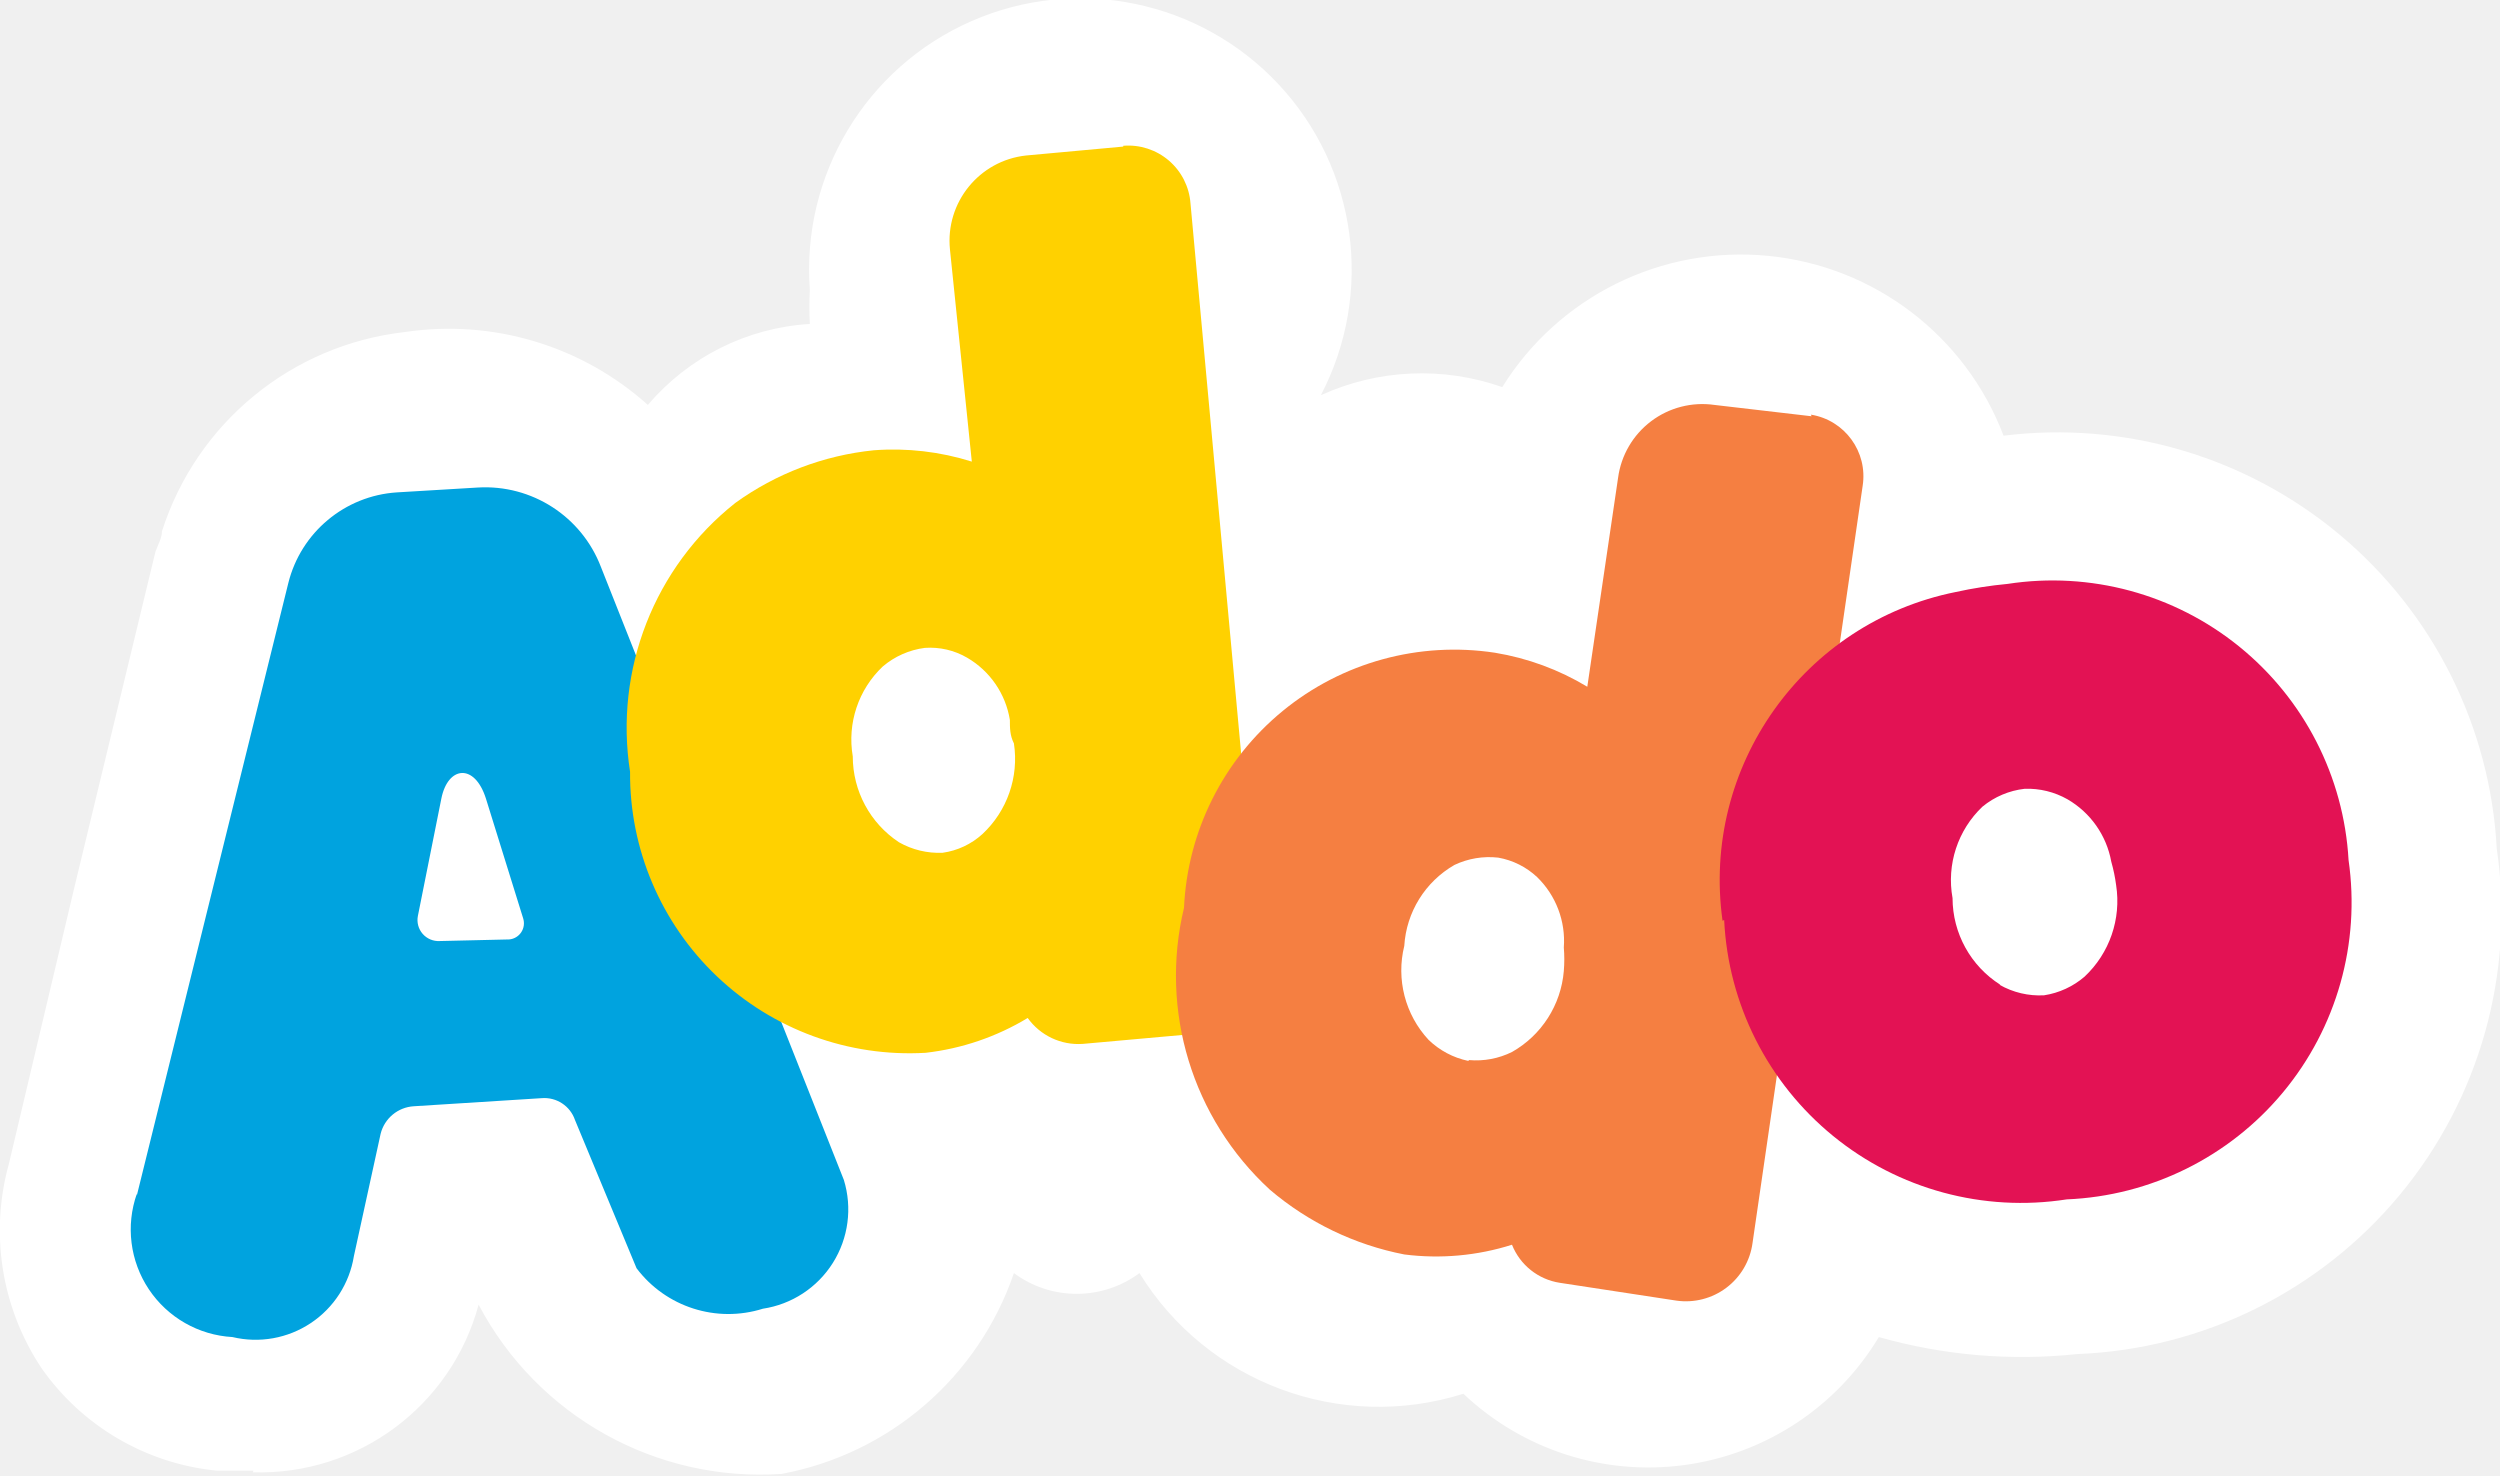
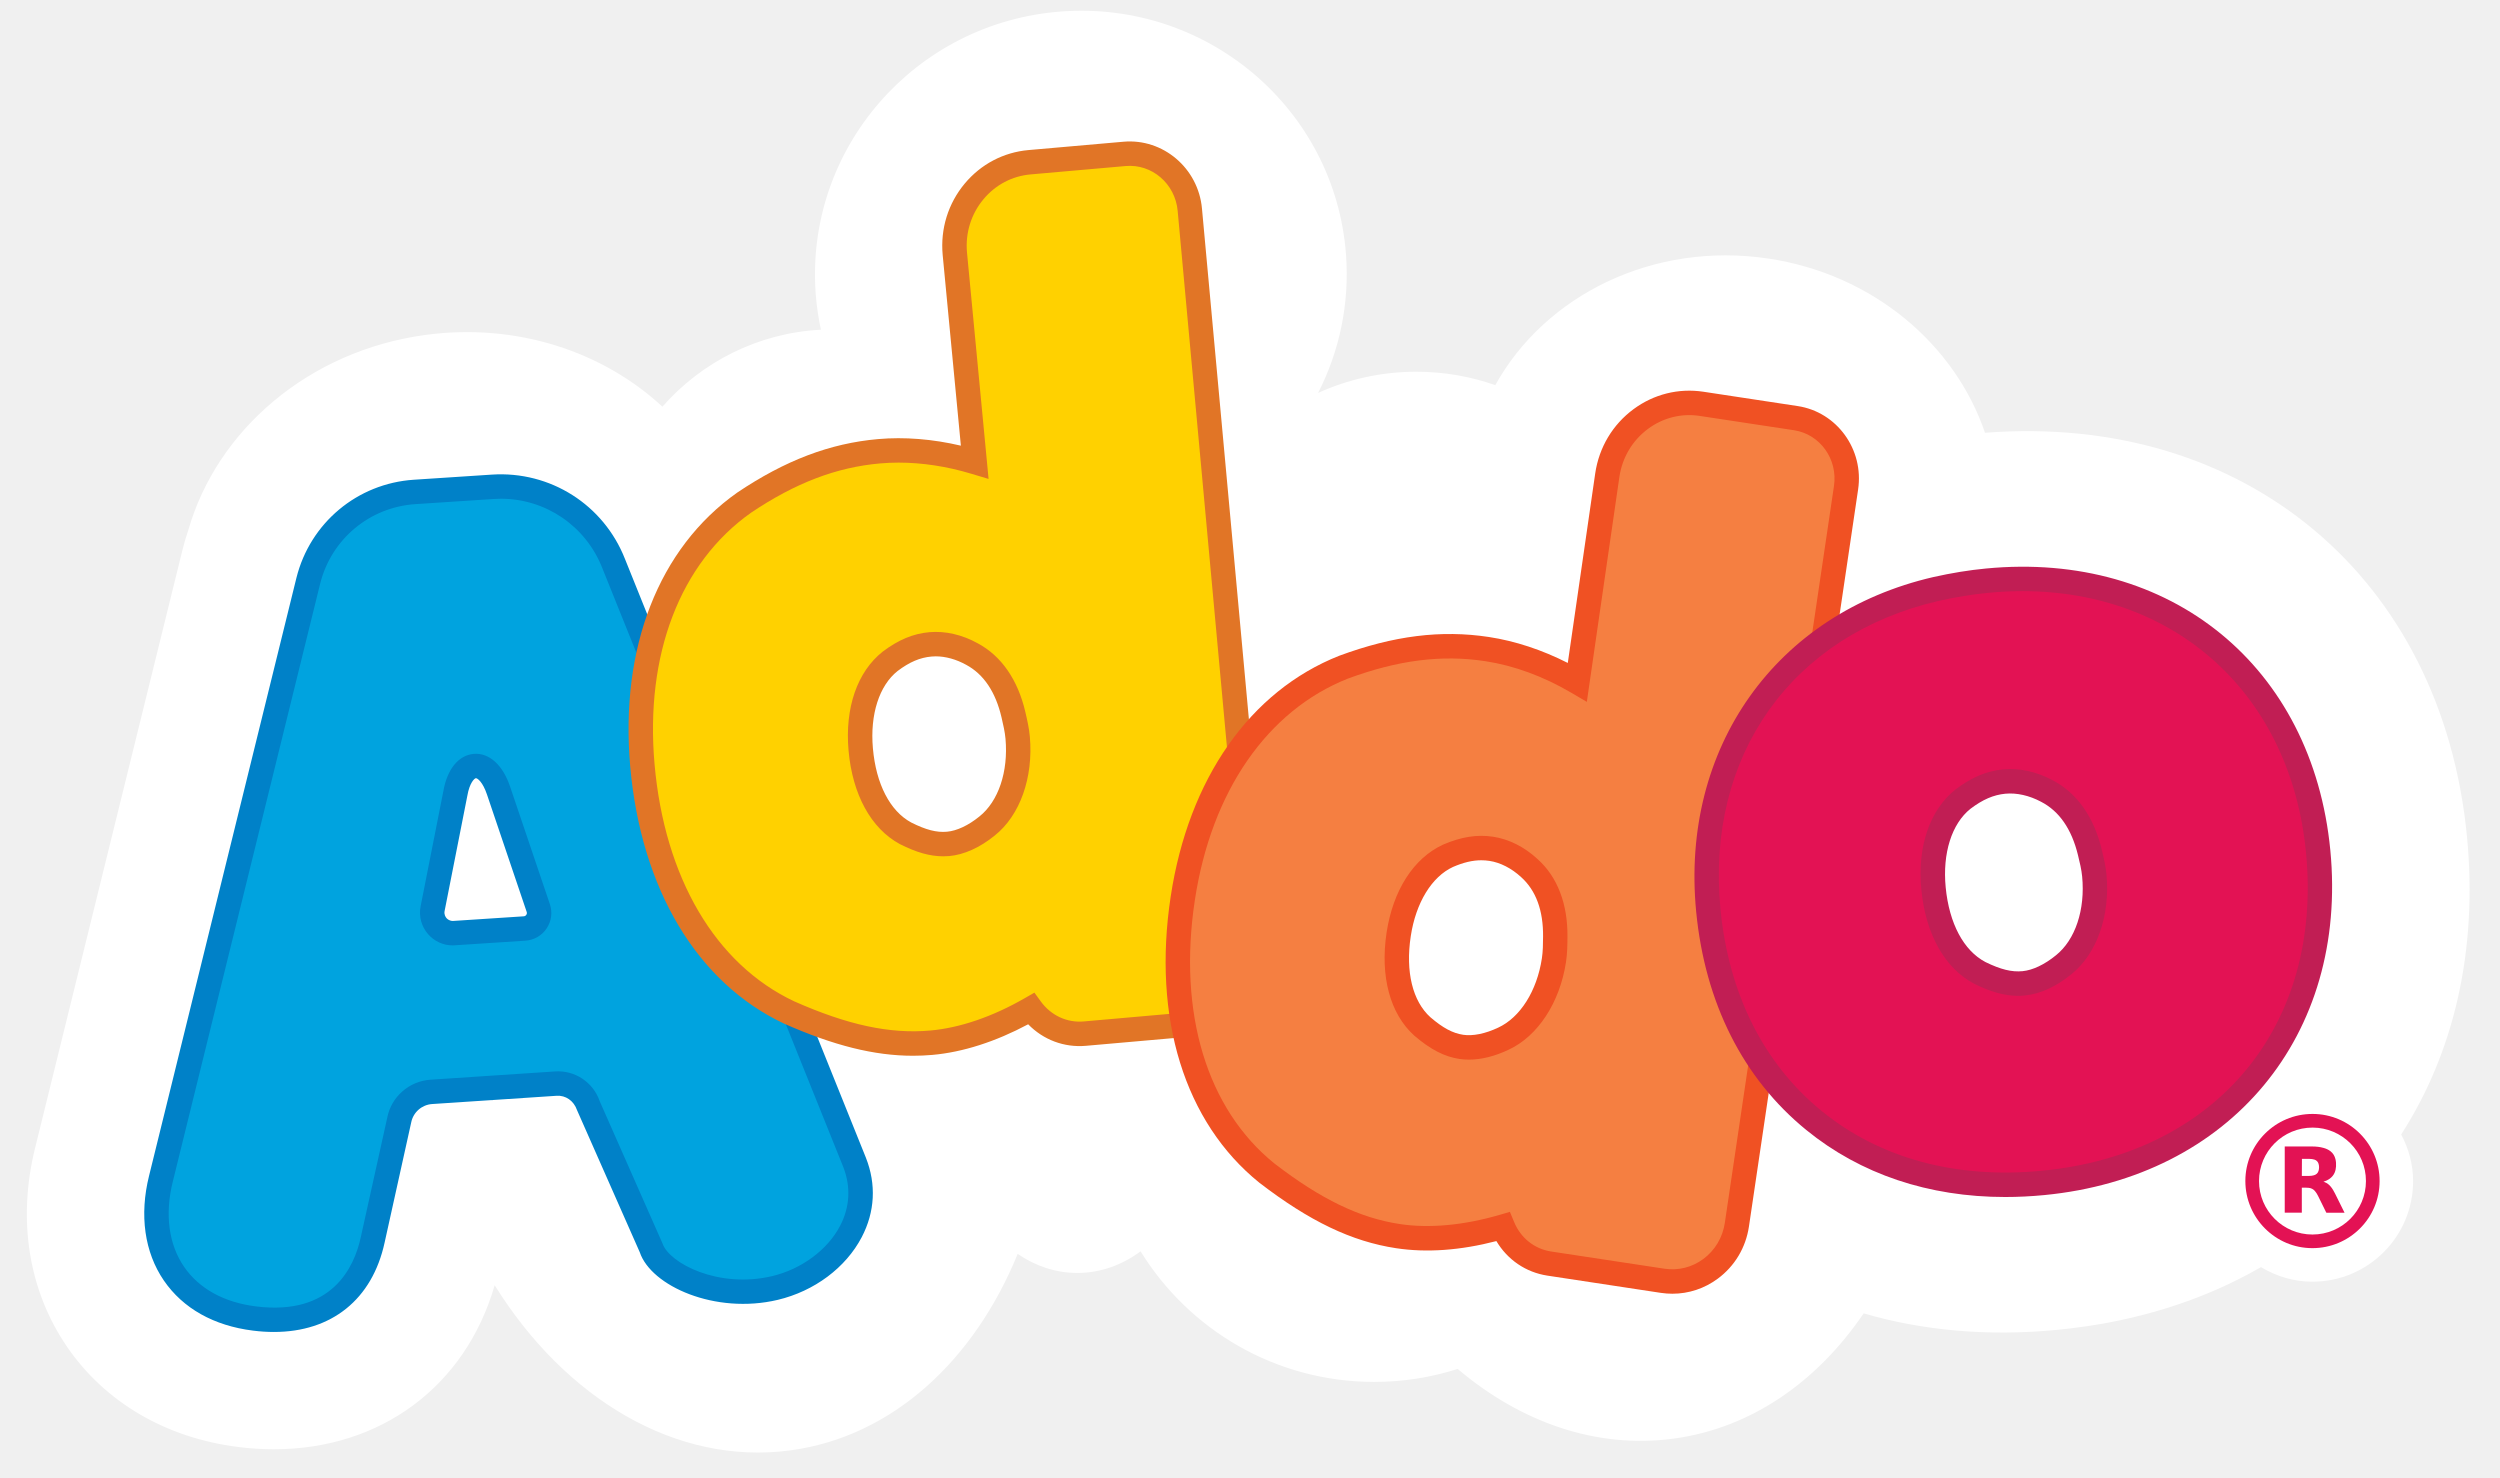
- <svg xmlns="http://www.w3.org/2000/svg" viewBox="0 0 30.87 18.22">
-   <g id="Layer_2" data-name="Layer 2">
-     <g id="Menu_4" data-name="Menu 4">
-       <path d="M3.12,18.18a2.8,2.8,0,0,0,2.79-2.07A3.93,3.93,0,0,0,9.65,18.2a3.76,3.76,0,0,0,2.87-2.48,1.3,1.3,0,0,0,1.55,0,3.47,3.47,0,0,0,4,1.49,3.32,3.32,0,0,0,5.13-.7,6.47,6.47,0,0,0,2.45.21,5.45,5.45,0,0,0,5.18-6.24,5.43,5.43,0,0,0-6.09-5.1,3.47,3.47,0,0,0-6.19-.6,3,3,0,0,0-2.24.1A3.35,3.35,0,1,0,10,3.58,3.79,3.79,0,0,0,10,4,2.85,2.85,0,0,0,8,5,3.68,3.68,0,0,0,5,4.1,3.57,3.57,0,0,0,2,6.56c0,.08-.05.17-.08.25l-1,4.14L.11,14.37a3.07,3.07,0,0,0,.4,2.52,3,3,0,0,0,2.17,1.27l.45,0" style="fill:#fff" />
-       <path d="M6.29,11.6a.2.2,0,0,0,.17-.26L6,9.86c-.14-.44-.47-.4-.55,0l-.29,1.45a.26.26,0,0,0,.27.31Zm-4.6,3.16L3.56,7.2A1.48,1.48,0,0,1,4.9,6.08l1-.06A1.53,1.53,0,0,1,7.42,7l3,7.57a1.24,1.24,0,0,1-1,1.59,1.42,1.42,0,0,1-1.56-.5L7.1,13.83a.4.4,0,0,0-.41-.27l-1.58.1A.45.45,0,0,0,4.7,14l-.33,1.51a1.23,1.23,0,0,1-1.5,1,1.33,1.33,0,0,1-1.18-1.77" style="fill:#00a3df" />
-       <path d="M11.64,10.53a1,1,0,0,1-.54-.13,1.27,1.27,0,0,1-.57-1.06,1.24,1.24,0,0,1,.37-1.11A1,1,0,0,1,11.42,8a.91.91,0,0,1,.52.12,1.09,1.09,0,0,1,.53.77c0,.1,0,.19.05.29a1.27,1.27,0,0,1-.39,1.12.92.92,0,0,1-.49.23m2.23-8.72-1.2.11a1.06,1.06,0,0,0-.94,1.16L12,5.7a3.22,3.22,0,0,0-1.21-.14,3.53,3.53,0,0,0-1.71.65A3.54,3.54,0,0,0,7.78,9.53,3.45,3.45,0,0,0,11.43,13a3.12,3.12,0,0,0,1.26-.43.77.77,0,0,0,.68.32l1.45-.13a.83.83,0,0,0,.74-.91L14.7,2.51a.77.77,0,0,0-.83-.71" style="fill:#ffd100" />
-       <path d="M18.13,13.1a1,1,0,0,1-.49-.26,1.26,1.26,0,0,1-.3-1.16,1.24,1.24,0,0,1,.62-1,1,1,0,0,1,.54-.09.94.94,0,0,1,.48.24,1.1,1.1,0,0,1,.33.87,1.75,1.75,0,0,1,0,.29,1.27,1.27,0,0,1-.64,1,1,1,0,0,1-.53.1m4.23-7.95L21.17,5a1.05,1.05,0,0,0-1.19.9L19.6,8.48a3.22,3.22,0,0,0-1.14-.42,3.34,3.34,0,0,0-3.84,3.15,3.59,3.59,0,0,0,1.06,3.48,3.63,3.63,0,0,0,1.66.8,3.1,3.1,0,0,0,1.33-.12.76.76,0,0,0,.59.47l1.44.22a.83.83,0,0,0,.94-.71L23,6a.77.77,0,0,0-.64-.88" style="fill:#f57f41" />
-       <path d="M24.69,12.16a1,1,0,0,0,.55.13,1,1,0,0,0,.5-.23,1.28,1.28,0,0,0,.39-1.13,2,2,0,0,0-.06-.29,1.12,1.12,0,0,0-.54-.77A1,1,0,0,0,25,9.74a1,1,0,0,0-.52.22,1.25,1.25,0,0,0-.37,1.13,1.27,1.27,0,0,0,.59,1.07m-3.43-.79a3.63,3.63,0,0,1,2.88-4.06,5.31,5.31,0,0,1,.64-.1A3.66,3.66,0,0,1,29,10.62a3.67,3.67,0,0,1-3.48,4.19,3.67,3.67,0,0,1-4.23-3.45" style="fill:#e31254" />
-     </g>
-   </g>
+ <svg xmlns="http://www.w3.org/2000/svg" version="1.1" x="0px" y="0px" width="132px" height="78px" viewBox="-1.418 -0.567 132 78" overflow="visible" enable-background="new -1.418 -0.567 132 78" xml:space="preserve">
+   <defs>
+ </defs>
+   <path fill="#FFFFFF" d="M128.838,43.598c-1.319-13.653-11.715-22.378-25.448-21.314c-1.584-4.665-5.912-8.373-11.444-9.2  c-6.077-0.908-11.78,1.935-14.413,6.685c-1.304-0.458-2.705-0.709-4.167-0.709c-1.85,0-3.606,0.402-5.188,1.119  c1.117-2.185,1.668-4.689,1.473-7.309C69.08,5.207,62.348-0.537,54.616,0.04c-7.731,0.575-13.535,7.254-12.964,14.917  c0.048,0.642,0.143,1.271,0.274,1.884c-3.333,0.175-6.304,1.714-8.369,4.065c-3.129-2.904-7.691-4.441-12.508-3.789  c-6.19,0.837-11.011,5.048-12.519,10.288c-0.117,0.346-0.222,0.697-0.312,1.058L3.961,45.738l-3.52,14.284  c-0.951,3.818-0.352,7.556,1.685,10.526c2.012,2.934,5.226,4.812,9.051,5.288c0.634,0.08,1.257,0.118,1.866,0.118  c5.628,0,10.109-3.308,11.658-8.66c3.715,5.976,9.577,9.536,15.627,8.717c5.377-0.727,9.694-4.749,11.988-10.373  c0.927,0.637,2,1.007,3.149,1.007c1.228,0,2.37-0.423,3.339-1.142c2.551,4.137,7.121,6.895,12.34,6.895  c1.536,0,3.016-0.242,4.404-0.685c3.31,2.805,7.31,4.232,11.399,3.68c4.104-0.555,7.59-3.011,10.036-6.614  c3.105,0.906,6.546,1.227,10.231,0.869c4.063-0.392,7.682-1.542,10.748-3.311c0.795,0.477,1.714,0.769,2.707,0.77  c2.942,0.002,5.324-2.373,5.325-5.311c0.001-0.895-0.24-1.725-0.63-2.464C128.136,55.031,129.422,49.641,128.838,43.598" />
+   <path fill="#00A3DF" d="M26.28,48.458c0.538-0.036,0.896-0.571,0.723-1.08l-2.097-6.196c-0.609-1.829-1.964-1.69-2.282,0.149  l-1.2,6.078c-0.139,0.699,0.424,1.34,1.136,1.293L26.28,48.458z M7.079,61.668l7.779-31.569c0.654-2.618,2.925-4.516,5.617-4.692  l4.125-0.271c2.781-0.183,5.361,1.454,6.38,4.049l12.724,31.623c1.205,3.064-1.21,5.92-4.208,6.633  c-2.999,0.712-6.033-0.638-6.522-2.09l-3.335-7.559c-0.244-0.725-0.946-1.195-1.709-1.144l-6.572,0.436  c-0.84,0.056-1.537,0.668-1.698,1.494l-1.399,6.318c-0.515,2.374-2.295,4.646-6.238,4.154C8.079,68.559,6.128,65.48,7.079,61.668" />
+   <path fill="#0081C8" d="M13.043,69.761c-0.355,0-0.722-0.023-1.1-0.071c-2.071-0.258-3.699-1.173-4.709-2.645  c-1.022-1.491-1.299-3.455-0.781-5.532l7.78-31.568c0.724-2.904,3.215-4.985,6.2-5.182l4.125-0.271  c3.08-0.199,5.896,1.589,7.023,4.455l12.722,31.617c0.553,1.408,0.476,2.855-0.221,4.19c-0.844,1.614-2.502,2.852-4.436,3.312  c-3.3,0.782-6.684-0.732-7.283-2.512l-3.313-7.503c-0.172-0.502-0.607-0.793-1.076-0.761l-6.573,0.436  c-0.548,0.036-1.003,0.437-1.108,0.975l-1.402,6.333C18.237,68.049,16.085,69.761,13.043,69.761 M25.027,25.766  c-0.128,0-0.256,0.004-0.384,0.014l-4.125,0.271c-2.423,0.159-4.446,1.849-5.033,4.205l-7.78,31.569  c-0.428,1.715-0.217,3.309,0.593,4.49c0.795,1.16,2.111,1.885,3.805,2.097c4.01,0.5,5.186-2.074,5.528-3.653l1.399-6.32  c0.214-1.096,1.155-1.924,2.286-1.998l6.572-0.436c1.055-0.074,2.025,0.581,2.363,1.582l3.313,7.503  c0.354,1.042,2.953,2.394,5.784,1.723c1.552-0.368,2.928-1.386,3.59-2.654c0.52-0.993,0.577-2.07,0.166-3.115L30.382,29.424  C29.507,27.197,27.386,25.766,25.027,25.766 M22.486,49.35c-0.498,0-0.966-0.211-1.297-0.589c-0.358-0.407-0.503-0.946-0.398-1.477  l1.2-6.078c0.202-1.166,0.808-1.908,1.619-1.969c0.805-0.061,1.525,0.589,1.908,1.739l2.096,6.194  c0.147,0.434,0.085,0.902-0.169,1.283c-0.255,0.381-0.664,0.617-1.122,0.647l-3.72,0.244C22.564,49.349,22.525,49.35,22.486,49.35   M23.711,40.522h-0.004c-0.075,0.007-0.331,0.243-0.448,0.919l-1.202,6.093c-0.037,0.185,0.048,0.314,0.101,0.376  c0.054,0.061,0.174,0.159,0.36,0.148l3.72-0.244c0.075-0.005,0.116-0.051,0.134-0.077c0.022-0.033,0.043-0.085,0.02-0.152  l-2.096-6.197C24.073,40.721,23.794,40.522,23.711,40.522" />
+   <path fill="#FFD100" d="M48.639,43.989c-0.747,0.066-1.462-0.164-2.251-0.563c-1.216-0.654-2.16-2.155-2.36-4.426  c-0.19-2.153,0.477-3.797,1.56-4.654c0.706-0.531,1.375-0.825,2.122-0.892c0.69-0.061,1.458,0.107,2.189,0.512  c1.034,0.554,1.821,1.6,2.194,3.209c0.094,0.401,0.187,0.805,0.223,1.212c0.185,2.095-0.534,3.802-1.617,4.66  C50.051,43.572,49.329,43.929,48.639,43.989 M57.959,7.558L52.939,8c-2.4,0.212-4.167,2.378-3.942,4.831l1.048,10.996  c-1.718-0.519-3.442-0.71-5.045-0.568c-2.502,0.22-4.75,1.114-7.13,2.715c-3.65,2.583-5.933,7.478-5.371,13.863  c0.594,6.729,3.698,11.15,7.745,13.055c2.623,1.16,5.008,1.818,7.509,1.598c1.739-0.153,3.545-0.806,5.264-1.796  c0.642,0.881,1.698,1.416,2.844,1.314l6.038-0.531c1.889-0.167,3.28-1.87,3.104-3.8l-3.6-39.174  C61.243,8.722,59.702,7.403,57.959,7.558" />
+   <path fill="#E17526" d="M46.79,55.177c-2.047,0-4.193-0.539-6.807-1.696c-4.598-2.162-7.555-7.112-8.126-13.587  c-0.55-6.255,1.506-11.521,5.641-14.446c2.544-1.71,4.906-2.607,7.446-2.831c1.394-0.123,2.889-0.002,4.372,0.347l-0.961-10.07  c-0.126-1.38,0.288-2.718,1.166-3.77c0.854-1.023,2.048-1.65,3.362-1.767l5.02-0.441c2.089-0.183,3.95,1.397,4.143,3.529l3.6,39.173  c0.102,1.121-0.236,2.21-0.95,3.064c-0.696,0.832-1.669,1.342-2.739,1.438l-6.039,0.532c-1.149,0.101-2.251-0.318-3.049-1.137  c-1.717,0.918-3.456,1.476-5.058,1.617C47.472,55.162,47.132,55.177,46.79,55.177 M46.028,23.859c-0.329,0-0.653,0.014-0.971,0.042  c-2.314,0.203-4.483,1.032-6.826,2.607c-3.739,2.646-5.598,7.486-5.089,13.271c0.53,6.006,3.219,10.57,7.377,12.526  c2.828,1.252,5.048,1.729,7.178,1.54c1.564-0.138,3.293-0.729,4.999-1.712l0.502-0.289l0.341,0.469  c0.536,0.736,1.383,1.131,2.266,1.052l6.038-0.532c0.727-0.064,1.388-0.412,1.863-0.979c0.493-0.591,0.726-1.344,0.656-2.119  l-3.6-39.175c-0.13-1.424-1.359-2.485-2.746-2.36l-5.019,0.442c-0.971,0.085-1.853,0.549-2.486,1.308  c-0.656,0.786-0.966,1.789-0.871,2.822l1.139,11.949l-0.92-0.276C48.578,24.058,47.271,23.859,46.028,23.859 M48.381,44.646  c-0.697,0-1.416-0.204-2.285-0.644c-1.523-0.821-2.506-2.62-2.711-4.945c-0.198-2.251,0.458-4.151,1.802-5.217  c0.836-0.629,1.616-0.953,2.467-1.028c0.845-0.072,1.726,0.13,2.557,0.59c1.244,0.667,2.114,1.923,2.51,3.627  c0.097,0.416,0.197,0.845,0.237,1.302c0.191,2.161-0.521,4.162-1.859,5.222c-0.783,0.635-1.616,1.011-2.403,1.081h-0.001  C48.591,44.642,48.486,44.646,48.381,44.646 M47.988,34.088c-0.075,0-0.148,0.003-0.221,0.01c-0.609,0.054-1.161,0.288-1.792,0.764  c-0.97,0.769-1.462,2.298-1.304,4.082c0.166,1.885,0.903,3.312,2.022,3.916c0.769,0.388,1.339,0.538,1.889,0.488  c0.523-0.047,1.13-0.332,1.71-0.803c1.007-0.798,1.534-2.368,1.381-4.102c-0.032-0.366-0.122-0.75-0.208-1.122  c-0.314-1.353-0.944-2.29-1.871-2.787C49.066,34.242,48.506,34.088,47.988,34.088" />
+   <path fill="#F57F41" d="M75.733,54.707c-0.742-0.113-1.383-0.505-2.056-1.08c-1.025-0.924-1.588-2.604-1.245-4.858  c0.325-2.138,1.36-3.576,2.614-4.153c0.813-0.35,1.533-0.478,2.274-0.364c0.685,0.104,1.392,0.447,2.007,1.013  c0.872,0.783,1.391,1.985,1.372,3.638c-0.004,0.413-0.009,0.826-0.069,1.23c-0.316,2.08-1.418,3.567-2.672,4.146  C77.203,54.635,76.417,54.812,75.733,54.707 M93.402,21.511l-4.982-0.757c-2.381-0.36-4.61,1.325-4.972,3.764l-1.582,10.931  c-1.547-0.91-3.176-1.503-4.767-1.745c-2.483-0.377-4.879-0.04-7.569,0.953c-4.158,1.646-7.534,5.863-8.497,12.2  c-1.014,6.679,0.957,11.709,4.438,14.516c2.274,1.747,4.437,2.95,6.92,3.328c1.726,0.262,3.634,0.054,5.539-0.501  c0.413,1.008,1.315,1.777,2.452,1.95l5.992,0.91c1.875,0.284,3.629-1.041,3.914-2.958l5.765-38.915  C96.317,23.418,95.131,21.774,93.402,21.511" />
+   <path fill="#F05123" d="M86.886,67.742c-0.201,0-0.404-0.015-0.607-0.045l-5.994-0.911c-1.139-0.173-2.111-0.841-2.694-1.824  c-1.903,0.493-3.681,0.622-5.297,0.376c-2.343-0.356-4.569-1.422-7.215-3.455c-3.956-3.188-5.659-8.697-4.683-15.123  c0.943-6.208,4.186-10.838,8.897-12.703c2.875-1.062,5.384-1.374,7.902-0.991c1.385,0.211,2.809,0.68,4.166,1.371l1.449-10.012  c0.202-1.371,0.92-2.573,2.022-3.388c1.071-0.792,2.377-1.117,3.685-0.921l4.982,0.757c2.075,0.315,3.507,2.293,3.191,4.408  l-5.764,38.914c-0.166,1.113-0.751,2.09-1.646,2.752C88.575,67.47,87.742,67.742,86.886,67.742 M78.305,63.419l0.222,0.535  c0.346,0.842,1.076,1.425,1.953,1.558l5.992,0.91c0.717,0.107,1.446-0.072,2.042-0.512c0.618-0.457,1.022-1.133,1.138-1.903  l5.764-38.914c0.211-1.415-0.736-2.735-2.11-2.944l-4.981-0.756c-0.963-0.147-1.932,0.095-2.725,0.682  c-0.824,0.609-1.361,1.511-1.514,2.537l-1.719,11.88l-0.828-0.486c-1.459-0.859-3.028-1.435-4.537-1.663  c-2.295-0.351-4.6-0.058-7.249,0.919c-4.258,1.687-7.209,5.951-8.082,11.692c-0.905,5.96,0.628,11.032,4.206,13.916  c2.452,1.885,4.494,2.871,6.611,3.192c1.551,0.237,3.371,0.069,5.262-0.481L78.305,63.419z M76.14,55.382  c-0.173,0-0.341-0.013-0.505-0.037c-0.792-0.12-1.524-0.499-2.377-1.229c-1.285-1.155-1.813-3.137-1.464-5.444  c0.34-2.234,1.427-3.927,2.982-4.643c0.963-0.414,1.797-0.544,2.641-0.417c0.839,0.128,1.648,0.535,2.347,1.179  c1.05,0.94,1.599,2.367,1.58,4.117c-0.003,0.403-0.007,0.861-0.077,1.32c-0.326,2.145-1.49,3.921-3.039,4.634  C77.506,55.205,76.793,55.382,76.14,55.382 M76.794,44.855c-0.463,0-0.939,0.114-1.492,0.352c-1.123,0.518-1.964,1.888-2.232,3.658  c-0.285,1.871,0.095,3.433,1.041,4.282c0.653,0.56,1.172,0.839,1.719,0.921v0.001c0.517,0.078,1.176-0.055,1.852-0.375  c1.166-0.537,2.051-1.938,2.311-3.659c0.057-0.369,0.06-0.761,0.063-1.14c0.015-1.389-0.376-2.448-1.159-3.151  c-0.507-0.467-1.098-0.769-1.672-0.856C77.081,44.866,76.939,44.855,76.794,44.855" />
+   <path fill="#E31254" d="M103.123,50.805c0.811,0.397,1.545,0.623,2.311,0.549c0.706-0.067,1.443-0.436,2.104-0.976  c1.103-0.878,1.827-2.612,1.622-4.731c-0.039-0.411-0.139-0.818-0.237-1.225c-0.395-1.626-1.209-2.676-2.272-3.227  c-0.752-0.402-1.539-0.564-2.246-0.496c-0.766,0.073-1.449,0.378-2.17,0.923c-1.103,0.879-1.773,2.548-1.562,4.726  C100.892,48.644,101.871,50.154,103.123,50.805 M88.781,47.497c-0.819-8.478,4.063-15.128,12.025-16.967  c0.932-0.209,1.809-0.354,2.691-0.438c9.418-0.91,16.584,4.993,17.482,14.294c0.915,9.478-4.992,16.584-14.528,17.505  C96.856,62.818,89.696,56.974,88.781,47.497" />
+   <path fill="#C11E54" d="M104.458,62.635c-4.043,0-7.643-1.207-10.505-3.539c-3.338-2.721-5.348-6.71-5.814-11.536  c-0.834-8.64,4.198-15.735,12.523-17.658c0.97-0.217,1.876-0.365,2.774-0.451c9.771-0.941,17.249,5.172,18.187,14.873  c0.944,9.771-5.27,17.259-15.108,18.21C105.817,62.601,105.13,62.635,104.458,62.635 M105.369,30.646  c-0.592,0-1.196,0.028-1.809,0.089c-0.845,0.081-1.699,0.22-2.613,0.425c-7.78,1.797-12.306,8.187-11.524,16.276  c0.433,4.476,2.281,8.162,5.346,10.66c3.069,2.502,7.093,3.591,11.621,3.153c9.228-0.892,14.834-7.644,13.949-16.802  C119.533,36.11,113.485,30.646,105.369,30.646 M105.139,52.014c-0.7,0-1.426-0.2-2.302-0.629l-0.014-0.008  c-1.549-0.807-2.567-2.616-2.794-4.968c-0.22-2.274,0.437-4.203,1.803-5.292c0.85-0.642,1.643-0.976,2.508-1.06  c0.862-0.082,1.765,0.114,2.613,0.569c1.277,0.661,2.177,1.922,2.596,3.643c0.104,0.429,0.208,0.86,0.253,1.314  c0.211,2.187-0.504,4.217-1.864,5.3c-0.795,0.648-1.643,1.035-2.443,1.111C105.375,52.008,105.257,52.014,105.139,52.014   M103.413,50.229c0.804,0.393,1.386,0.537,1.958,0.482c0.539-0.052,1.163-0.348,1.759-0.834c1.028-0.817,1.559-2.414,1.389-4.17  c-0.035-0.362-0.124-0.732-0.22-1.124c-0.335-1.377-0.988-2.32-1.945-2.815c-0.623-0.334-1.29-0.483-1.889-0.427  c-0.627,0.061-1.194,0.306-1.841,0.795c-0.99,0.789-1.484,2.344-1.31,4.148C101.498,48.19,102.263,49.626,103.413,50.229" />
+   <path fill="#E31254" d="M117.137,61.792c-0.001-1.958,1.591-3.546,3.551-3.543c1.953,0.002,3.538,1.59,3.537,3.546  c-0.001,1.958-1.59,3.542-3.552,3.54C118.723,65.334,117.137,63.746,117.137,61.792 M120.681,64.616  c1.562-0.002,2.823-1.263,2.823-2.824c0-1.562-1.264-2.819-2.815-2.822c-1.566-0.003-2.833,1.263-2.831,2.823  C117.859,63.352,119.123,64.616,120.681,64.616" />
+   <path fill="#E31254" d="M121.258,61.829c0.024,0.008,0.045,0.014,0.065,0.021c0.134,0.05,0.239,0.136,0.328,0.245  c0.09,0.11,0.158,0.233,0.222,0.36c0.164,0.331,0.328,0.661,0.492,0.992c0.003,0.005,0.005,0.011,0.009,0.018h-0.013  c-0.314,0-0.621,0-0.93,0.001c-0.015,0-0.021-0.005-0.027-0.018c-0.143-0.29-0.285-0.581-0.429-0.871  c-0.045-0.091-0.097-0.179-0.165-0.257c-0.083-0.098-0.188-0.151-0.313-0.168c-0.054-0.007-0.109-0.008-0.164-0.01  c-0.071-0.002-0.142,0-0.215,0v1.321h-0.902v-3.496c0.005-0.001,0.011-0.001,0.017-0.001c0.479,0,0.956-0.001,1.436,0.001  c0.203,0.001,0.405,0.021,0.601,0.077c0.133,0.037,0.256,0.092,0.363,0.176c0.136,0.106,0.218,0.246,0.26,0.411  c0.032,0.128,0.039,0.258,0.031,0.391c-0.007,0.116-0.03,0.229-0.078,0.338c-0.058,0.131-0.149,0.233-0.266,0.316  c-0.09,0.064-0.19,0.11-0.296,0.144C121.277,61.823,121.269,61.826,121.258,61.829 M120.119,61.521h0.012  c0.127,0,0.253,0.001,0.38,0c0.084-0.001,0.168-0.01,0.249-0.034c0.122-0.037,0.208-0.112,0.243-0.237  c0.034-0.12,0.035-0.242,0.001-0.363c-0.033-0.111-0.104-0.188-0.217-0.226c-0.086-0.028-0.175-0.038-0.266-0.039  c-0.128-0.001-0.257,0-0.385,0h-0.012C120.119,60.922,120.119,61.221,120.119,61.521" />
</svg>
